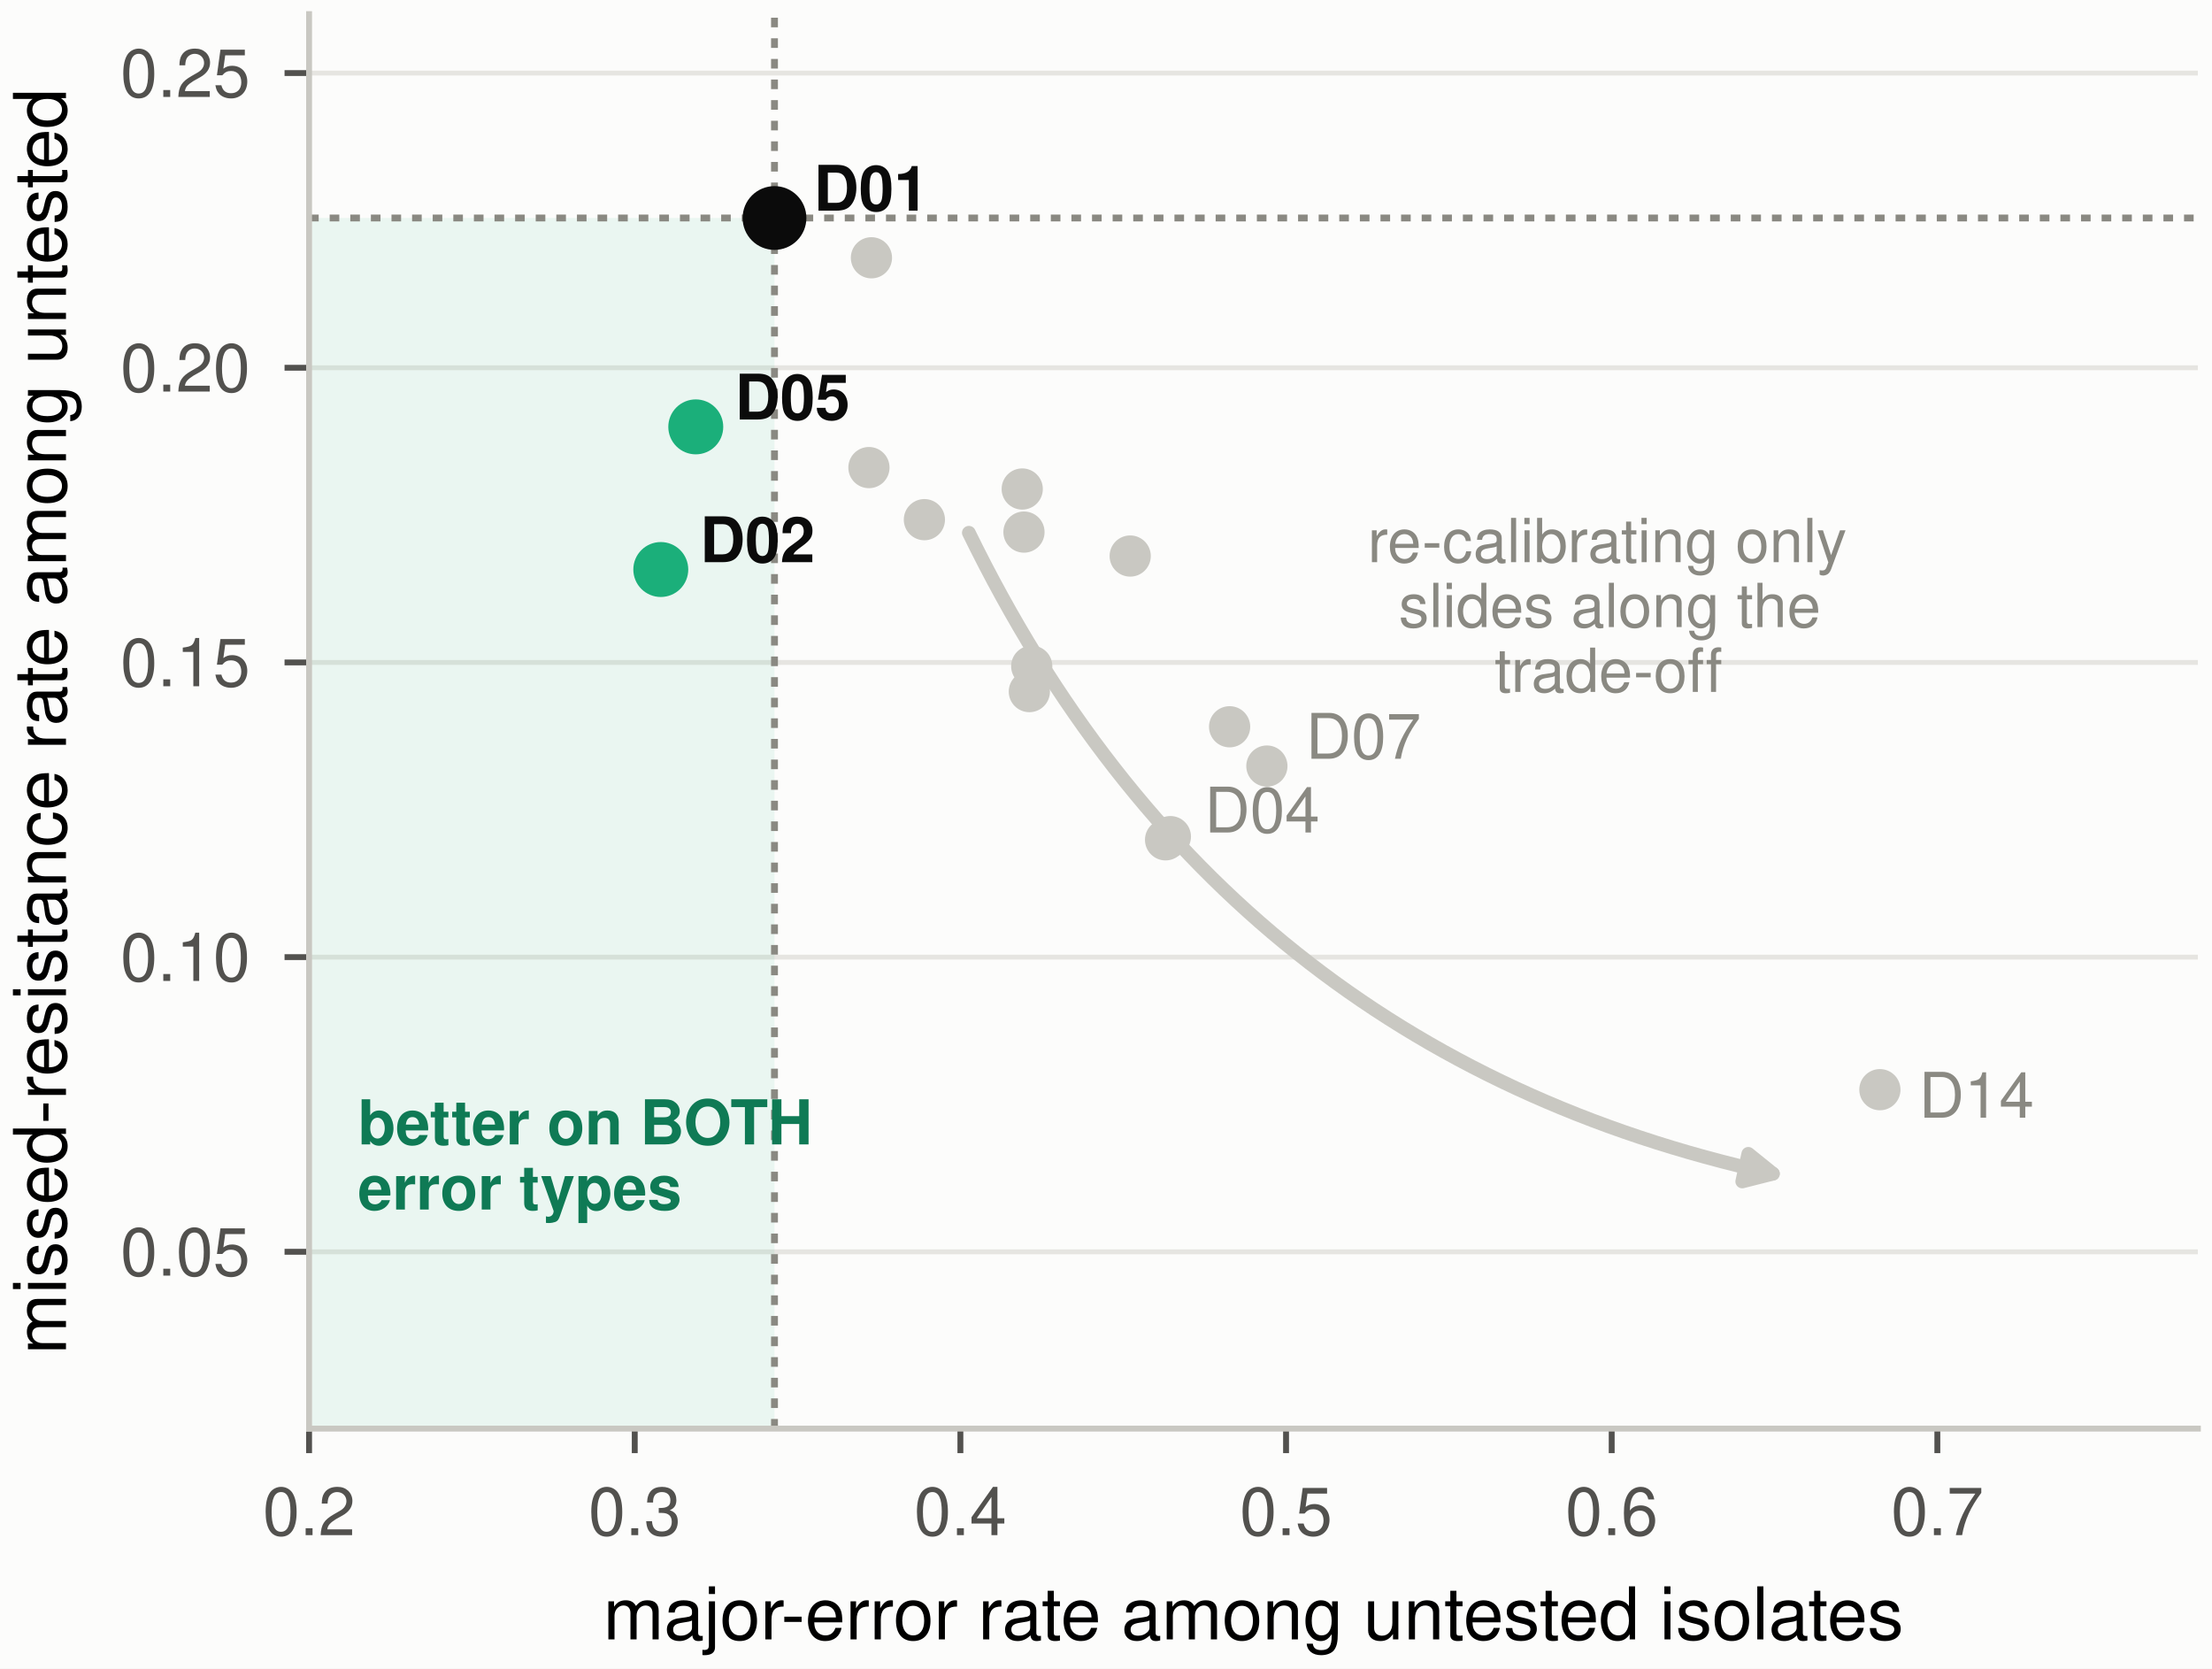
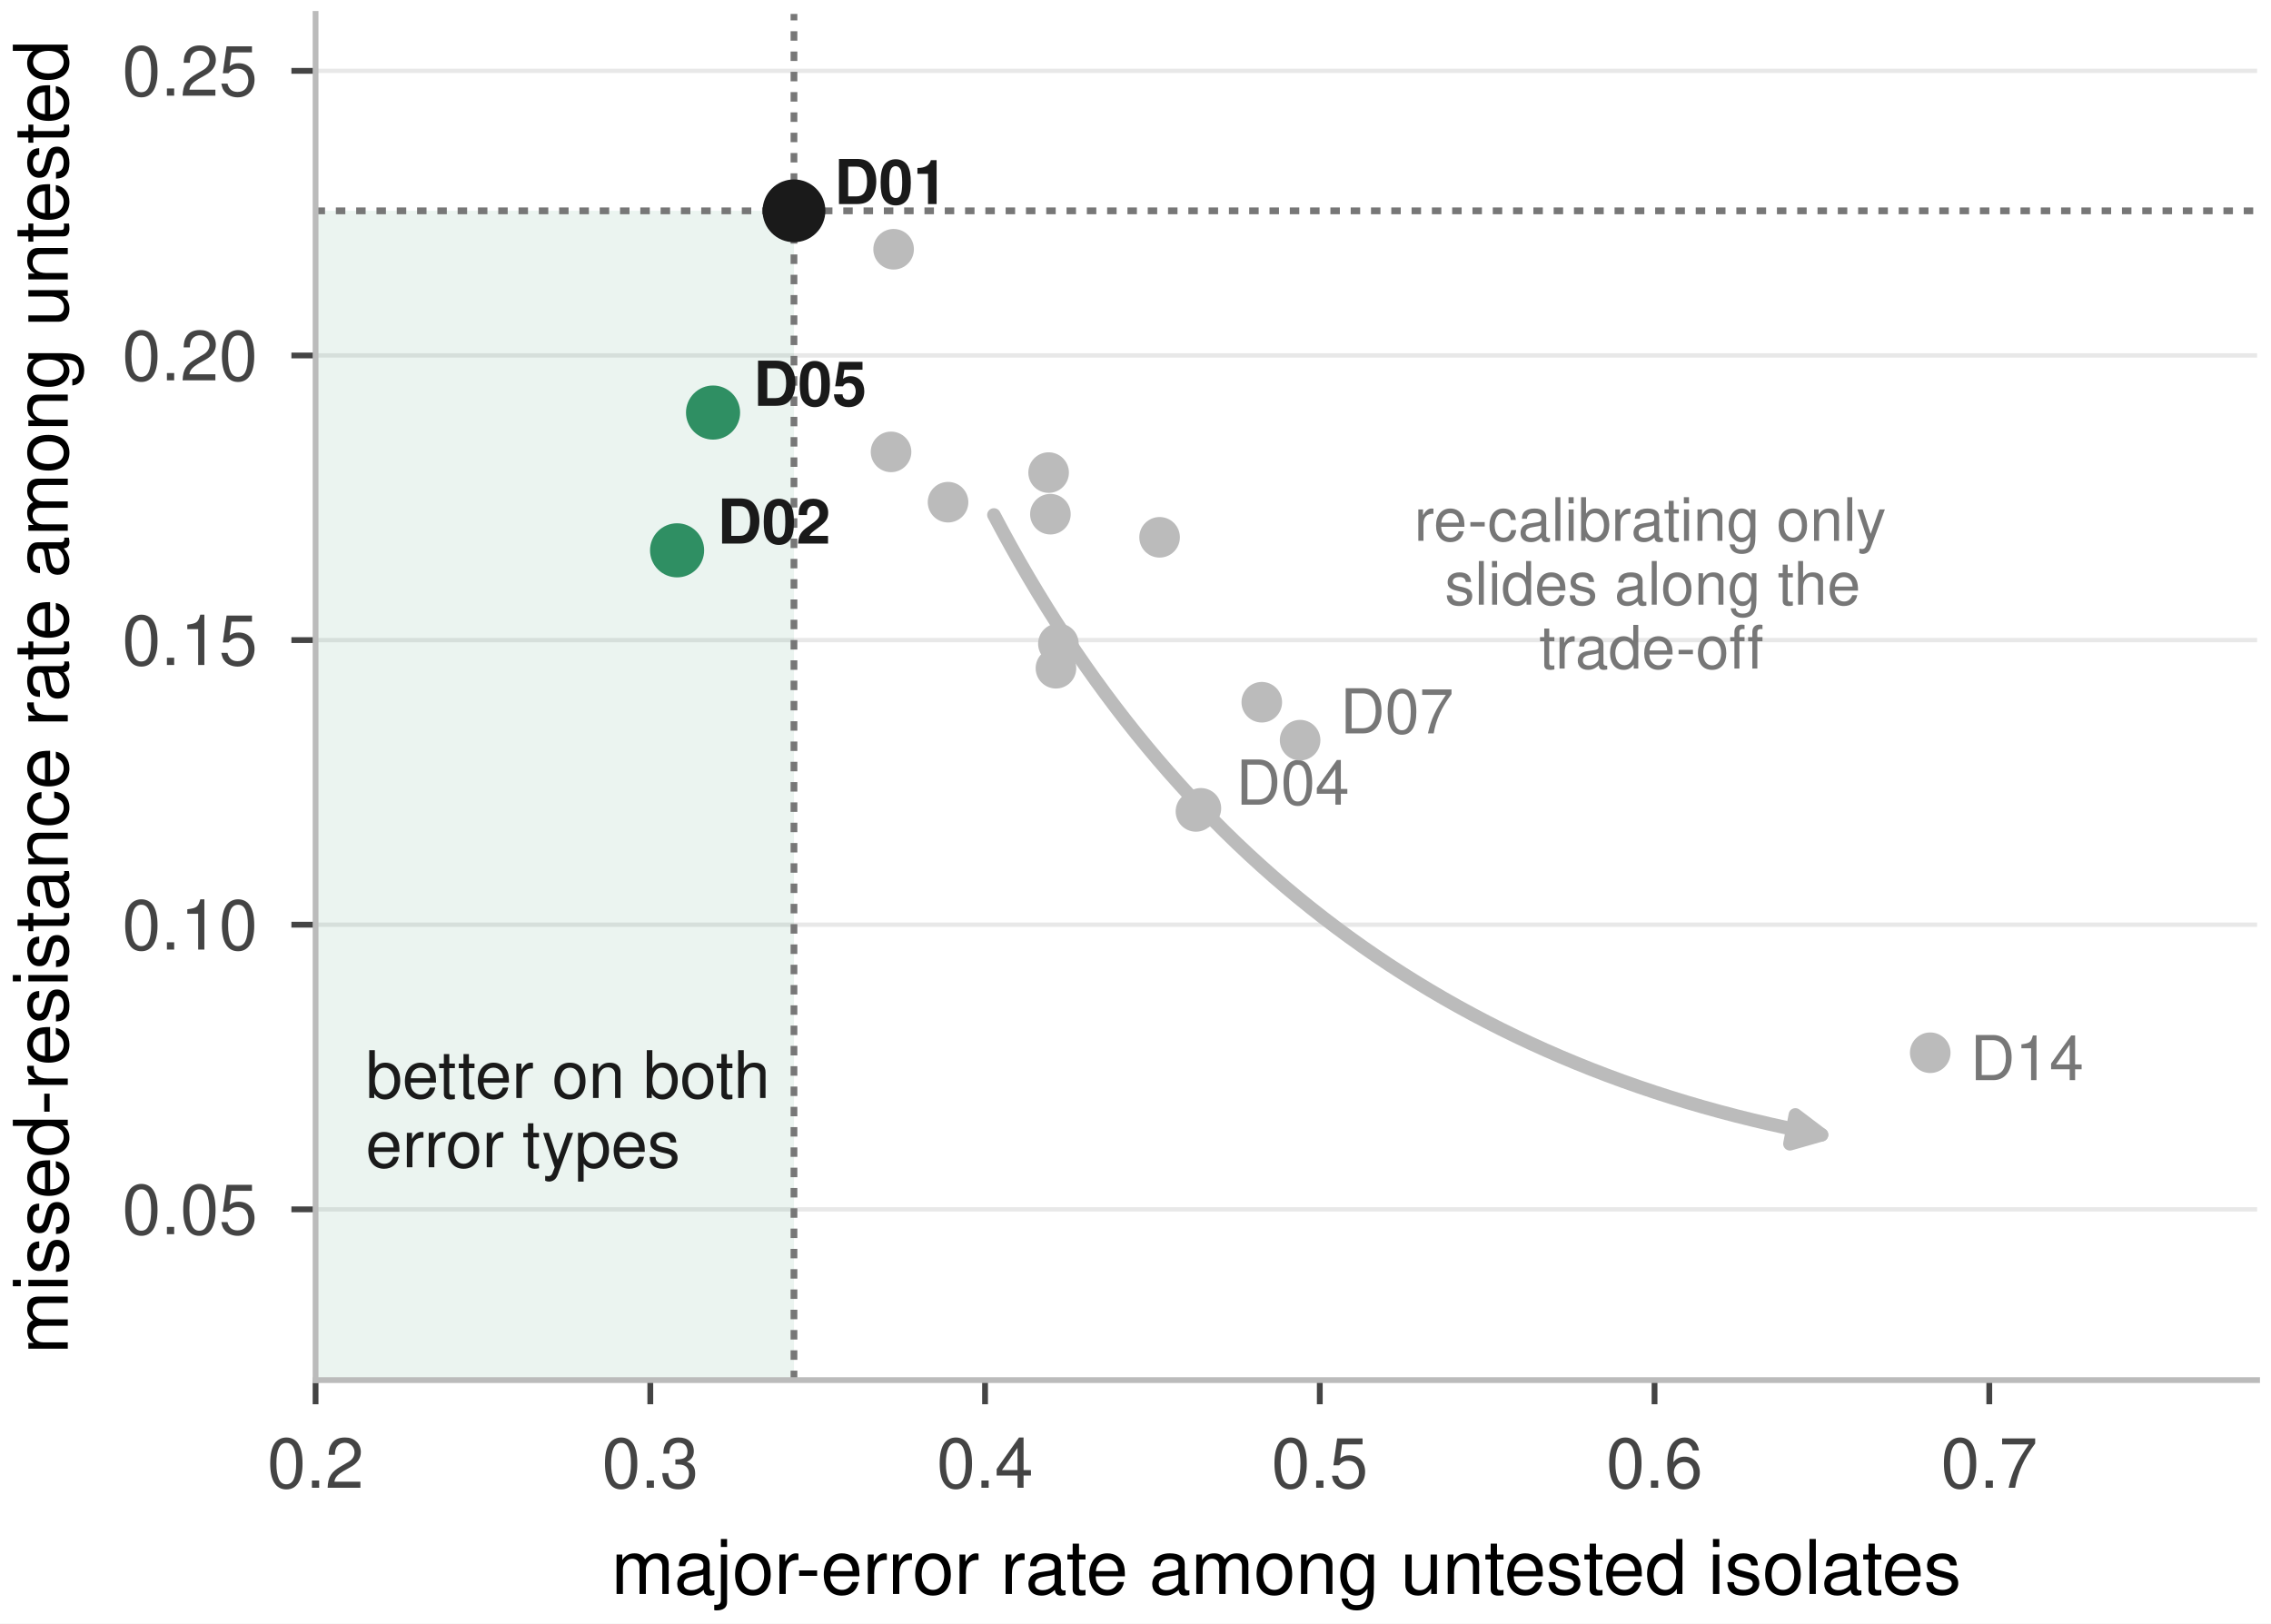
- <svg xmlns="http://www.w3.org/2000/svg" xmlns:xlink="http://www.w3.org/1999/xlink" width="225.452pt" height="170.051pt" viewBox="0 0 225.452 170.051" version="1.1">
+ <svg xmlns="http://www.w3.org/2000/svg" xmlns:xlink="http://www.w3.org/1999/xlink" width="234.97pt" height="168.012pt" viewBox="0 0 234.97 168.012" version="1.1">
  <defs>
    <style type="text/css">*{stroke-linejoin: round; stroke-linecap: butt}</style>
  </defs>
  <g id="figure_1">
    <g id="patch_1">
-       <path d="M 0 170.051  L 225.452 170.051  L 225.452 0  L 0 0  z " style="fill: #fcfcfb" />
+       <path d="M 0 168.012  L 234.97 168.012  L 234.97 0  L 0 0  z " style="fill: #ffffff" />
    </g>
    <g id="axes_1">
      <g id="patch_2">
-         <path d="M 31.502 145.584  L 224.012 145.584  L 224.012 1.44  L 31.502 1.44  z " style="fill: #fcfcfb" />
+         <path d="M 32.65 142.812  L 233.53 142.812  L 233.53 1.44  L 32.65 1.44  z " style="fill: #ffffff" />
      </g>
      <g id="matplotlib.axis_1">
        <g id="xtick_1">
          <g id="line2d_1">
            <defs>
-               <path id="mc0e48e15d0" d="M 0 0  L 0 2.5  " style="stroke: #52514e; stroke-width: 0.6" />
+               <path id="med5473748f" d="M 0 0  L 0 2.5  " style="stroke: #444444; stroke-width: 0.6" />
            </defs>
            <g>
-               <use xlink:href="#mc0e48e15d0" x="31.502" y="145.584" style="fill: #52514e; stroke: #52514e; stroke-width: 0.6" />
+               <use xlink:href="#med5473748f" x="32.65" y="142.812" style="fill: #444444; stroke: #444444; stroke-width: 0.6" />
            </g>
          </g>
          <g id="text_1">
-             <text style="fill: #52514e; font: 6.8px 'Helvetica Neue', 'Helvetica', 'Arial', 'DejaVu Sans', sans-serif; text-anchor: middle" x="31.502" y="156.44" transform="rotate(-0 31.50244 156.4396)">0.2</text>
+             <text style="fill: #444444; font: 7.2px 'Helvetica Neue', 'Helvetica', 'Arial', 'DejaVu Sans', sans-serif; text-anchor: middle" x="32.65" y="153.953" transform="rotate(-0 32.65 153.9532)">0.2</text>
          </g>
        </g>
        <g id="xtick_2">
          <g id="line2d_2">
            <g>
-               <use xlink:href="#mc0e48e15d0" x="64.694" y="145.584" style="fill: #52514e; stroke: #52514e; stroke-width: 0.6" />
+               <use xlink:href="#med5473748f" x="67.284" y="142.812" style="fill: #444444; stroke: #444444; stroke-width: 0.6" />
            </g>
          </g>
          <g id="text_2">
-             <text style="fill: #52514e; font: 6.8px 'Helvetica Neue', 'Helvetica', 'Arial', 'DejaVu Sans', sans-serif; text-anchor: middle" x="64.694" y="156.44" transform="rotate(-0 64.69382 156.4396)">0.3</text>
+             <text style="fill: #444444; font: 7.2px 'Helvetica Neue', 'Helvetica', 'Arial', 'DejaVu Sans', sans-serif; text-anchor: middle" x="67.284" y="153.953" transform="rotate(-0 67.28448 153.9532)">0.3</text>
          </g>
        </g>
        <g id="xtick_3">
          <g id="line2d_3">
            <g>
-               <use xlink:href="#mc0e48e15d0" x="97.885" y="145.584" style="fill: #52514e; stroke: #52514e; stroke-width: 0.6" />
+               <use xlink:href="#med5473748f" x="101.919" y="142.812" style="fill: #444444; stroke: #444444; stroke-width: 0.6" />
            </g>
          </g>
          <g id="text_3">
-             <text style="fill: #52514e; font: 6.8px 'Helvetica Neue', 'Helvetica', 'Arial', 'DejaVu Sans', sans-serif; text-anchor: middle" x="97.885" y="156.44" transform="rotate(-0 97.8852 156.4396)">0.4</text>
+             <text style="fill: #444444; font: 7.2px 'Helvetica Neue', 'Helvetica', 'Arial', 'DejaVu Sans', sans-serif; text-anchor: middle" x="101.919" y="153.953" transform="rotate(-0 101.919 153.9532)">0.4</text>
          </g>
        </g>
        <g id="xtick_4">
          <g id="line2d_4">
            <g>
-               <use xlink:href="#mc0e48e15d0" x="131.077" y="145.584" style="fill: #52514e; stroke: #52514e; stroke-width: 0.6" />
+               <use xlink:href="#med5473748f" x="136.553" y="142.812" style="fill: #444444; stroke: #444444; stroke-width: 0.6" />
            </g>
          </g>
          <g id="text_4">
-             <text style="fill: #52514e; font: 6.8px 'Helvetica Neue', 'Helvetica', 'Arial', 'DejaVu Sans', sans-serif; text-anchor: middle" x="131.077" y="156.44" transform="rotate(-0 131.0766 156.4396)">0.5</text>
+             <text style="fill: #444444; font: 7.2px 'Helvetica Neue', 'Helvetica', 'Arial', 'DejaVu Sans', sans-serif; text-anchor: middle" x="136.553" y="153.953" transform="rotate(-0 136.5534 153.9532)">0.5</text>
          </g>
        </g>
        <g id="xtick_5">
          <g id="line2d_5">
            <g>
-               <use xlink:href="#mc0e48e15d0" x="164.268" y="145.584" style="fill: #52514e; stroke: #52514e; stroke-width: 0.6" />
+               <use xlink:href="#med5473748f" x="171.188" y="142.812" style="fill: #444444; stroke: #444444; stroke-width: 0.6" />
            </g>
          </g>
          <g id="text_5">
-             <text style="fill: #52514e; font: 6.8px 'Helvetica Neue', 'Helvetica', 'Arial', 'DejaVu Sans', sans-serif; text-anchor: middle" x="164.268" y="156.44" transform="rotate(-0 164.268 156.4396)">0.6</text>
+             <text style="fill: #444444; font: 7.2px 'Helvetica Neue', 'Helvetica', 'Arial', 'DejaVu Sans', sans-serif; text-anchor: middle" x="171.188" y="153.953" transform="rotate(-0 171.1879 153.9532)">0.6</text>
          </g>
        </g>
        <g id="xtick_6">
          <g id="line2d_6">
            <g>
-               <use xlink:href="#mc0e48e15d0" x="197.459" y="145.584" style="fill: #52514e; stroke: #52514e; stroke-width: 0.6" />
+               <use xlink:href="#med5473748f" x="205.822" y="142.812" style="fill: #444444; stroke: #444444; stroke-width: 0.6" />
            </g>
          </g>
          <g id="text_6">
-             <text style="fill: #52514e; font: 6.8px 'Helvetica Neue', 'Helvetica', 'Arial', 'DejaVu Sans', sans-serif; text-anchor: middle" x="197.459" y="156.44" transform="rotate(-0 197.4593 156.4396)">0.7</text>
+             <text style="fill: #444444; font: 7.2px 'Helvetica Neue', 'Helvetica', 'Arial', 'DejaVu Sans', sans-serif; text-anchor: middle" x="205.822" y="153.953" transform="rotate(-0 205.8224 153.9532)">0.7</text>
          </g>
        </g>
        <g id="text_7">
-           <text style="font: 7.4px 'Helvetica Neue', 'Helvetica', 'Arial', 'DejaVu Sans', sans-serif; text-anchor: middle" x="127.757" y="167.064" transform="rotate(-0 127.7574 167.0635)">major-error rate among untested isolates</text>
+           <text style="font: 7.8px 'Helvetica Neue', 'Helvetica', 'Arial', 'DejaVu Sans', sans-serif; text-anchor: middle" x="133.09" y="164.942" transform="rotate(-0 133.09 164.9416)">major-error rate among untested isolates</text>
        </g>
      </g>
      <g id="matplotlib.axis_2">
        <g id="ytick_1">
          <g id="line2d_7">
-             <path d="M 31.502 127.566  L 224.012 127.566  " clip-path="url(#pcc4682767a)" style="fill: none; stroke: #e6e5e1; stroke-width: 0.5; stroke-linecap: square" />
+             <path d="M 32.65 125.141  L 233.53 125.141  " clip-path="url(#p0cf25cec45)" style="fill: none; stroke: #e8e8e8; stroke-width: 0.45; stroke-linecap: square" />
          </g>
          <g id="line2d_8">
            <defs>
-               <path id="m9938f5fd7f" d="M 0 0  L -2.5 0  " style="stroke: #52514e; stroke-width: 0.6" />
+               <path id="m1deeec0cff" d="M 0 0  L -2.5 0  " style="stroke: #444444; stroke-width: 0.6" />
            </defs>
            <g>
-               <use xlink:href="#m9938f5fd7f" x="31.502" y="127.566" style="fill: #52514e; stroke: #52514e; stroke-width: 0.6" />
+               <use xlink:href="#m1deeec0cff" x="32.65" y="125.141" style="fill: #444444; stroke: #444444; stroke-width: 0.6" />
            </g>
          </g>
          <g id="text_8">
-             <text style="fill: #52514e; font: 6.8px 'Helvetica Neue', 'Helvetica', 'Arial', 'DejaVu Sans', sans-serif; text-anchor: end" x="25.502" y="129.994" transform="rotate(-0 25.50244 129.9938)">0.05</text>
+             <text style="fill: #444444; font: 7.2px 'Helvetica Neue', 'Helvetica', 'Arial', 'DejaVu Sans', sans-serif; text-anchor: end" x="26.65" y="127.711" transform="rotate(-0 26.65 127.7111)">0.05</text>
          </g>
        </g>
        <g id="ytick_2">
          <g id="line2d_9">
-             <path d="M 31.502 97.536  L 224.012 97.536  " clip-path="url(#pcc4682767a)" style="fill: none; stroke: #e6e5e1; stroke-width: 0.5; stroke-linecap: square" />
+             <path d="M 32.65 95.688  L 233.53 95.688  " clip-path="url(#p0cf25cec45)" style="fill: none; stroke: #e8e8e8; stroke-width: 0.45; stroke-linecap: square" />
          </g>
          <g id="line2d_10">
            <g>
-               <use xlink:href="#m9938f5fd7f" x="31.502" y="97.536" style="fill: #52514e; stroke: #52514e; stroke-width: 0.6" />
+               <use xlink:href="#m1deeec0cff" x="32.65" y="95.688" style="fill: #444444; stroke: #444444; stroke-width: 0.6" />
            </g>
          </g>
          <g id="text_9">
-             <text style="fill: #52514e; font: 6.8px 'Helvetica Neue', 'Helvetica', 'Arial', 'DejaVu Sans', sans-serif; text-anchor: end" x="25.502" y="99.964" transform="rotate(-0 25.50244 99.96381)">0.10</text>
+             <text style="fill: #444444; font: 7.2px 'Helvetica Neue', 'Helvetica', 'Arial', 'DejaVu Sans', sans-serif; text-anchor: end" x="26.65" y="98.259" transform="rotate(-0 26.65 98.25862)">0.10</text>
          </g>
        </g>
        <g id="ytick_3">
          <g id="line2d_11">
-             <path d="M 31.502 67.506  L 224.012 67.506  " clip-path="url(#pcc4682767a)" style="fill: none; stroke: #e6e5e1; stroke-width: 0.5; stroke-linecap: square" />
+             <path d="M 32.65 66.236  L 233.53 66.236  " clip-path="url(#p0cf25cec45)" style="fill: none; stroke: #e8e8e8; stroke-width: 0.45; stroke-linecap: square" />
          </g>
          <g id="line2d_12">
            <g>
-               <use xlink:href="#m9938f5fd7f" x="31.502" y="67.506" style="fill: #52514e; stroke: #52514e; stroke-width: 0.6" />
+               <use xlink:href="#m1deeec0cff" x="32.65" y="66.236" style="fill: #444444; stroke: #444444; stroke-width: 0.6" />
            </g>
          </g>
          <g id="text_10">
-             <text style="fill: #52514e; font: 6.8px 'Helvetica Neue', 'Helvetica', 'Arial', 'DejaVu Sans', sans-serif; text-anchor: end" x="25.502" y="69.934" transform="rotate(-0 25.50244 69.93381)">0.15</text>
+             <text style="fill: #444444; font: 7.2px 'Helvetica Neue', 'Helvetica', 'Arial', 'DejaVu Sans', sans-serif; text-anchor: end" x="26.65" y="68.806" transform="rotate(-0 26.65 68.80612)">0.15</text>
          </g>
        </g>
        <g id="ytick_4">
          <g id="line2d_13">
-             <path d="M 31.502 37.476  L 224.012 37.476  " clip-path="url(#pcc4682767a)" style="fill: none; stroke: #e6e5e1; stroke-width: 0.5; stroke-linecap: square" />
+             <path d="M 32.65 36.783  L 233.53 36.783  " clip-path="url(#p0cf25cec45)" style="fill: none; stroke: #e8e8e8; stroke-width: 0.45; stroke-linecap: square" />
          </g>
          <g id="line2d_14">
            <g>
-               <use xlink:href="#m9938f5fd7f" x="31.502" y="37.476" style="fill: #52514e; stroke: #52514e; stroke-width: 0.6" />
+               <use xlink:href="#m1deeec0cff" x="32.65" y="36.783" style="fill: #444444; stroke: #444444; stroke-width: 0.6" />
            </g>
          </g>
          <g id="text_11">
-             <text style="fill: #52514e; font: 6.8px 'Helvetica Neue', 'Helvetica', 'Arial', 'DejaVu Sans', sans-serif; text-anchor: end" x="25.502" y="39.904" transform="rotate(-0 25.50244 39.90381)">0.20</text>
+             <text style="fill: #444444; font: 7.2px 'Helvetica Neue', 'Helvetica', 'Arial', 'DejaVu Sans', sans-serif; text-anchor: end" x="26.65" y="39.354" transform="rotate(-0 26.65 39.35363)">0.20</text>
          </g>
        </g>
        <g id="ytick_5">
          <g id="line2d_15">
-             <path d="M 31.502 7.446  L 224.012 7.446  " clip-path="url(#pcc4682767a)" style="fill: none; stroke: #e6e5e1; stroke-width: 0.5; stroke-linecap: square" />
+             <path d="M 32.65 7.33  L 233.53 7.33  " clip-path="url(#p0cf25cec45)" style="fill: none; stroke: #e8e8e8; stroke-width: 0.45; stroke-linecap: square" />
          </g>
          <g id="line2d_16">
            <g>
-               <use xlink:href="#m9938f5fd7f" x="31.502" y="7.446" style="fill: #52514e; stroke: #52514e; stroke-width: 0.6" />
+               <use xlink:href="#m1deeec0cff" x="32.65" y="7.33" style="fill: #444444; stroke: #444444; stroke-width: 0.6" />
            </g>
          </g>
          <g id="text_12">
-             <text style="fill: #52514e; font: 6.8px 'Helvetica Neue', 'Helvetica', 'Arial', 'DejaVu Sans', sans-serif; text-anchor: end" x="25.502" y="9.874" transform="rotate(-0 25.50244 9.873813)">0.25</text>
+             <text style="fill: #444444; font: 7.2px 'Helvetica Neue', 'Helvetica', 'Arial', 'DejaVu Sans', sans-serif; text-anchor: end" x="26.65" y="9.901" transform="rotate(-0 26.65 9.901125)">0.25</text>
          </g>
        </g>
        <g id="text_13">
-           <text style="font: 7.4px 'Helvetica Neue', 'Helvetica', 'Arial', 'DejaVu Sans', sans-serif; text-anchor: middle" x="6.724" y="73.512" transform="rotate(-90 6.724063 73.512)">missed-resistance rate among untested</text>
+           <text style="font: 7.8px 'Helvetica Neue', 'Helvetica', 'Arial', 'DejaVu Sans', sans-serif; text-anchor: middle" x="7.01" y="72.126" transform="rotate(-90 7.009688 72.126)">missed-resistance rate among untested</text>
        </g>
      </g>
      <g id="patch_3">
-         <path d="M 24.864 145.584  L 78.938 145.584  L 78.938 22.216  L 24.864 22.216  z " clip-path="url(#pcc4682767a)" style="fill: #1baf7a; opacity: 0.08" />
+         <path d="M 25.723 142.812  L 82.148 142.812  L 82.148 21.816  L 25.723 21.816  z " clip-path="url(#p0cf25cec45)" style="fill: #2f8f63; opacity: 0.1" />
      </g>
      <g id="line2d_17">
-         <path d="M 78.938 145.584  L 78.938 1.44  " clip-path="url(#pcc4682767a)" style="fill: none; stroke-dasharray: 0.98,1.12; stroke-dashoffset: 0; stroke: #8a8982; stroke-width: 0.7" />
+         <path d="M 82.148 142.812  L 82.148 1.44  " clip-path="url(#p0cf25cec45)" style="fill: none; stroke-dasharray: 0.98,1.12; stroke-dashoffset: 0; stroke: #777777; stroke-width: 0.7" />
      </g>
      <g id="line2d_18">
-         <path d="M 31.502 22.216  L 224.012 22.216  " clip-path="url(#pcc4682767a)" style="fill: none; stroke-dasharray: 0.98,1.12; stroke-dashoffset: 0; stroke: #8a8982; stroke-width: 0.7" />
+         <path d="M 32.65 21.816  L 233.53 21.816  " clip-path="url(#p0cf25cec45)" style="fill: none; stroke-dasharray: 0.98,1.12; stroke-dashoffset: 0; stroke: #777777; stroke-width: 0.7" />
      </g>
      <g id="patch_4">
-         <path d="M 31.502 145.584  L 31.502 1.44  " style="fill: none; stroke: #c9c8c2; stroke-width: 0.6; stroke-linejoin: miter; stroke-linecap: square" />
+         <path d="M 32.65 142.812  L 32.65 1.44  " style="fill: none; stroke: #bbbbbb; stroke-width: 0.6; stroke-linejoin: miter; stroke-linecap: square" />
      </g>
      <g id="patch_5">
-         <path d="M 31.502 145.584  L 224.012 145.584  " style="fill: none; stroke: #c9c8c2; stroke-width: 0.6; stroke-linejoin: miter; stroke-linecap: square" />
+         <path d="M 32.65 142.812  L 233.53 142.812  " style="fill: none; stroke: #bbbbbb; stroke-width: 0.6; stroke-linejoin: miter; stroke-linecap: square" />
      </g>
      <g id="text_14">
-         <text style="fill: #0b0b0b; font: 700 6.4px 'Helvetica Neue', 'Helvetica', 'Arial', 'DejaVu Sans', sans-serif; text-anchor: start" x="82.921" y="21.468" transform="rotate(-0 82.9214 21.46794)">D01</text>
+         <text style="fill: #1a1a1a; font: 700 6.4px 'Helvetica Neue', 'Helvetica', 'Arial', 'DejaVu Sans', sans-serif; text-anchor: start" x="86.305" y="21.115" transform="rotate(-0 86.30457 21.1146)">D01</text>
      </g>
      <g id="text_15">
-         <text style="fill: #0b0b0b; font: 700 6.4px 'Helvetica Neue', 'Helvetica', 'Arial', 'DejaVu Sans', sans-serif; text-anchor: start" x="71.332" y="57.289" transform="rotate(-0 71.33194 57.28872)">D02</text>
+         <text style="fill: #1a1a1a; font: 700 6.4px 'Helvetica Neue', 'Helvetica', 'Arial', 'DejaVu Sans', sans-serif; text-anchor: start" x="74.211" y="56.247" transform="rotate(-0 74.21122 56.24652)">D02</text>
      </g>
      <g id="text_16">
-         <text style="fill: #8a8982; font: 6.4px 'Helvetica Neue', 'Helvetica', 'Arial', 'DejaVu Sans', sans-serif; text-anchor: start" x="122.78" y="84.835" transform="rotate(-0 122.7799 84.8349)">D04</text>
+         <text style="fill: #777777; font: 6.4px 'Helvetica Neue', 'Helvetica', 'Arial', 'DejaVu Sans', sans-serif; text-anchor: start" x="127.896" y="83.263" transform="rotate(-0 127.8961 83.26296)">D04</text>
      </g>
      <g id="text_17">
-         <text style="fill: #0b0b0b; font: 700 6.4px 'Helvetica Neue', 'Helvetica', 'Arial', 'DejaVu Sans', sans-serif; text-anchor: start" x="74.898" y="42.753" transform="rotate(-0 74.89765 42.75321)">D05</text>
+         <text style="fill: #1a1a1a; font: 700 6.4px 'Helvetica Neue', 'Helvetica', 'Arial', 'DejaVu Sans', sans-serif; text-anchor: start" x="77.932" y="41.991" transform="rotate(-0 77.93196 41.99054)">D05</text>
      </g>
      <g id="text_18">
-         <text style="fill: #8a8982; font: 6.4px 'Helvetica Neue', 'Helvetica', 'Arial', 'DejaVu Sans', sans-serif; text-anchor: start" x="133.107" y="77.318" transform="rotate(-0 133.1071 77.31771)">D07</text>
+         <text style="fill: #777777; font: 6.4px 'Helvetica Neue', 'Helvetica', 'Arial', 'DejaVu Sans', sans-serif; text-anchor: start" x="138.672" y="75.89" transform="rotate(-0 138.6722 75.89034)">D07</text>
      </g>
      <g id="text_19">
-         <text style="fill: #8a8982; font: 6.4px 'Helvetica Neue', 'Helvetica', 'Arial', 'DejaVu Sans', sans-serif; text-anchor: start" x="195.586" y="113.901" transform="rotate(-0 195.586 113.9006)">D14</text>
+         <text style="fill: #777777; font: 6.4px 'Helvetica Neue', 'Helvetica', 'Arial', 'DejaVu Sans', sans-serif; text-anchor: start" x="203.868" y="111.77" transform="rotate(-0 203.8676 111.7697)">D14</text>
      </g>
      <g id="text_20">
-         <text style="fill: #0f7a55; font: 700 6.3px 'Helvetica Neue', 'Helvetica', 'Arial', 'DejaVu Sans', sans-serif" transform="translate(36.48114 116.6191)">better on BOTH</text>
-         <text style="fill: #0f7a55; font: 700 6.3px 'Helvetica Neue', 'Helvetica', 'Arial', 'DejaVu Sans', sans-serif" transform="translate(36.48114 123.2587)">error types</text>
+         <text style="fill: #1a1a1a; font: 6.8px 'Helvetica Neue', 'Helvetica', 'Arial', 'DejaVu Sans', sans-serif" transform="translate(37.84517 113.6209)">better on both</text>
+         <text style="fill: #1a1a1a; font: 6.8px 'Helvetica Neue', 'Helvetica', 'Arial', 'DejaVu Sans', sans-serif" transform="translate(37.84517 120.7874)">error types</text>
      </g>
      <g id="patch_6">
-         <path d="M 98.749 54.292  Q 124.611 107.304 180.696 119.607  " style="fill: none; stroke: #c9c8c2; stroke-width: 1.4; stroke-linecap: round" />
-         <path d="M 178.191 117.584  L 180.696 119.607  L 177.574 120.397  z " style="fill: #c9c8c2; stroke: #c9c8c2; stroke-width: 1.4; stroke-linecap: round" />
+         <path d="M 102.837 53.286  Q 130.828 106.594 188.465 117.427  " style="fill: none; stroke: #bbbbbb; stroke-width: 1.4; stroke-linecap: round" />
+         <path d="M 185.758 115.371  L 188.465 117.427  L 185.196 118.359  z " style="fill: #bbbbbb; stroke: #bbbbbb; stroke-width: 1.4; stroke-linecap: round" />
      </g>
      <g id="text_21">
-         <text style="fill: #8a8982; font: 6.2px 'Helvetica Neue', 'Helvetica', 'Arial', 'DejaVu Sans', sans-serif" transform="translate(139.4069 57.29138)">re-calibrating only</text>
-         <text style="fill: #8a8982; font: 6.2px 'Helvetica Neue', 'Helvetica', 'Arial', 'DejaVu Sans', sans-serif" transform="translate(142.5646 63.90019)">slides along the</text>
-         <text style="fill: #8a8982; font: 6.2px 'Helvetica Neue', 'Helvetica', 'Arial', 'DejaVu Sans', sans-serif" transform="translate(152.3252 70.509)">trade-off</text>
+         <text style="fill: #777777; font: 6.2px 'Helvetica Neue', 'Helvetica', 'Arial', 'DejaVu Sans', sans-serif" transform="translate(146.3269 55.96312)">re-calibrating only</text>
+         <text style="fill: #777777; font: 6.2px 'Helvetica Neue', 'Helvetica', 'Arial', 'DejaVu Sans', sans-serif" transform="translate(149.4845 62.57194)">slides along the</text>
+         <text style="fill: #777777; font: 6.2px 'Helvetica Neue', 'Helvetica', 'Arial', 'DejaVu Sans', sans-serif" transform="translate(159.2452 69.18075)">trade-off</text>
      </g>
      <g id="line2d_19">
        <defs>
-           <path id="me38396a1ff" d="M 0 2.1  C 0.557 2.1 1.091 1.879 1.485 1.485  C 1.879 1.091 2.1 0.557 2.1 0  C 2.1 -0.557 1.879 -1.091 1.485 -1.485  C 1.091 -1.879 0.557 -2.1 0 -2.1  C -0.557 -2.1 -1.091 -1.879 -1.485 -1.485  C -1.879 -1.091 -2.1 -0.557 -2.1 0  C -2.1 0.557 -1.879 1.091 -1.485 1.485  C -1.091 1.879 -0.557 2.1 0 2.1  z " />
+           <path id="meed5e4177a" d="M 0 2.1  C 0.557 2.1 1.091 1.879 1.485 1.485  C 1.879 1.091 2.1 0.557 2.1 0  C 2.1 -0.557 1.879 -1.091 1.485 -1.485  C 1.091 -1.879 0.557 -2.1 0 -2.1  C -0.557 -2.1 -1.091 -1.879 -1.485 -1.485  C -1.879 -1.091 -2.1 -0.557 -2.1 0  C -2.1 0.557 -1.879 1.091 -1.485 1.485  C -1.091 1.879 -0.557 2.1 0 2.1  z " />
        </defs>
-         <g clip-path="url(#pcc4682767a)">
-           <use xlink:href="#me38396a1ff" x="88.819" y="26.27" style="fill: #c9c8c2" />
+         <g clip-path="url(#p0cf25cec45)">
+           <use xlink:href="#meed5e4177a" x="92.459" y="25.793" style="fill: #bbbbbb" />
        </g>
      </g>
      <g id="line2d_20">
-         <g clip-path="url(#pcc4682767a)">
-           <use xlink:href="#me38396a1ff" x="118.797" y="85.583" style="fill: #c9c8c2" />
+         <g clip-path="url(#p0cf25cec45)">
+           <use xlink:href="#meed5e4177a" x="123.74" y="83.965" style="fill: #bbbbbb" />
        </g>
      </g>
      <g id="line2d_21">
-         <g clip-path="url(#pcc4682767a)">
-           <use xlink:href="#me38396a1ff" x="105.157" y="67.891" style="fill: #c9c8c2" />
+         <g clip-path="url(#p0cf25cec45)">
+           <use xlink:href="#meed5e4177a" x="109.507" y="66.613" style="fill: #bbbbbb" />
        </g>
      </g>
      <g id="line2d_22">
-         <g clip-path="url(#pcc4682767a)">
-           <use xlink:href="#me38396a1ff" x="129.124" y="78.066" style="fill: #c9c8c2" />
+         <g clip-path="url(#p0cf25cec45)">
+           <use xlink:href="#meed5e4177a" x="134.516" y="76.592" style="fill: #bbbbbb" />
        </g>
      </g>
      <g id="line2d_23">
-         <g clip-path="url(#pcc4682767a)">
-           <use xlink:href="#me38396a1ff" x="104.365" y="54.222" style="fill: #c9c8c2" />
+         <g clip-path="url(#p0cf25cec45)">
+           <use xlink:href="#meed5e4177a" x="108.68" y="53.207" style="fill: #bbbbbb" />
        </g>
      </g>
      <g id="line2d_24">
-         <g clip-path="url(#pcc4682767a)">
-           <use xlink:href="#me38396a1ff" x="88.564" y="47.65" style="fill: #c9c8c2" />
+         <g clip-path="url(#p0cf25cec45)">
+           <use xlink:href="#meed5e4177a" x="92.192" y="46.761" style="fill: #bbbbbb" />
        </g>
      </g>
      <g id="line2d_25">
-         <g clip-path="url(#pcc4682767a)">
-           <use xlink:href="#me38396a1ff" x="94.216" y="52.957" style="fill: #c9c8c2" />
+         <g clip-path="url(#p0cf25cec45)">
+           <use xlink:href="#meed5e4177a" x="98.09" y="51.966" style="fill: #bbbbbb" />
        </g>
      </g>
      <g id="line2d_26">
-         <g clip-path="url(#pcc4682767a)">
-           <use xlink:href="#me38396a1ff" x="125.325" y="74.062" style="fill: #c9c8c2" />
+         <g clip-path="url(#p0cf25cec45)">
+           <use xlink:href="#meed5e4177a" x="130.552" y="72.666" style="fill: #bbbbbb" />
        </g>
      </g>
      <g id="line2d_27">
-         <g clip-path="url(#pcc4682767a)">
-           <use xlink:href="#me38396a1ff" x="104.914" y="70.477" style="fill: #c9c8c2" />
+         <g clip-path="url(#p0cf25cec45)">
+           <use xlink:href="#meed5e4177a" x="109.254" y="69.149" style="fill: #bbbbbb" />
        </g>
      </g>
      <g id="line2d_28">
-         <g clip-path="url(#pcc4682767a)">
-           <use xlink:href="#me38396a1ff" x="119.287" y="85.258" style="fill: #c9c8c2" />
+         <g clip-path="url(#p0cf25cec45)">
+           <use xlink:href="#meed5e4177a" x="124.251" y="83.646" style="fill: #bbbbbb" />
        </g>
      </g>
      <g id="line2d_29">
-         <g clip-path="url(#pcc4682767a)">
-           <use xlink:href="#me38396a1ff" x="191.603" y="111.045" style="fill: #c9c8c2" />
+         <g clip-path="url(#p0cf25cec45)">
+           <use xlink:href="#meed5e4177a" x="199.712" y="108.937" style="fill: #bbbbbb" />
        </g>
      </g>
      <g id="line2d_30">
-         <g clip-path="url(#pcc4682767a)">
-           <use xlink:href="#me38396a1ff" x="104.188" y="49.833" style="fill: #c9c8c2" />
+         <g clip-path="url(#p0cf25cec45)">
+           <use xlink:href="#meed5e4177a" x="108.496" y="48.903" style="fill: #bbbbbb" />
        </g>
      </g>
      <g id="line2d_31">
-         <g clip-path="url(#pcc4682767a)">
-           <use xlink:href="#me38396a1ff" x="115.192" y="56.663" style="fill: #c9c8c2" />
+         <g clip-path="url(#p0cf25cec45)">
+           <use xlink:href="#meed5e4177a" x="119.978" y="55.601" style="fill: #bbbbbb" />
        </g>
      </g>
      <g id="line2d_32">
        <defs>
-           <path id="m193c8c0e19" d="M 0 3.25  C 0.862 3.25 1.689 2.908 2.298 2.298  C 2.908 1.689 3.25 0.862 3.25 0  C 3.25 -0.862 2.908 -1.689 2.298 -2.298  C 1.689 -2.908 0.862 -3.25 0 -3.25  C -0.862 -3.25 -1.689 -2.908 -2.298 -2.298  C -2.908 -1.689 -3.25 -0.862 -3.25 0  C -3.25 0.862 -2.908 1.689 -2.298 2.298  C -1.689 2.908 -0.862 3.25 0 3.25  z " />
+           <path id="m8620b81ea0" d="M 0 3.25  C 0.862 3.25 1.689 2.908 2.298 2.298  C 2.908 1.689 3.25 0.862 3.25 0  C 3.25 -0.862 2.908 -1.689 2.298 -2.298  C 1.689 -2.908 0.862 -3.25 0 -3.25  C -0.862 -3.25 -1.689 -2.908 -2.298 -2.298  C -2.908 -1.689 -3.25 -0.862 -3.25 0  C -3.25 0.862 -2.908 1.689 -2.298 2.298  C -1.689 2.908 -0.862 3.25 0 3.25  z " />
        </defs>
-         <g clip-path="url(#pcc4682767a)">
-           <use xlink:href="#m193c8c0e19" x="78.938" y="22.216" style="fill: #0b0b0b" />
+         <g clip-path="url(#p0cf25cec45)">
+           <use xlink:href="#m8620b81ea0" x="82.148" y="21.816" style="fill: #1a1a1a" />
        </g>
      </g>
      <g id="line2d_33">
        <defs>
-           <path id="md2bfa7b74b" d="M 0 2.8  C 0.743 2.8 1.455 2.505 1.98 1.98  C 2.505 1.455 2.8 0.743 2.8 0  C 2.8 -0.743 2.505 -1.455 1.98 -1.98  C 1.455 -2.505 0.743 -2.8 0 -2.8  C -0.743 -2.8 -1.455 -2.505 -1.98 -1.98  C -2.505 -1.455 -2.8 -0.743 -2.8 0  C -2.8 0.743 -2.505 1.455 -1.98 1.98  C -1.455 2.505 -0.743 2.8 0 2.8  z " />
+           <path id="mfc77bfa142" d="M 0 2.8  C 0.743 2.8 1.455 2.505 1.98 1.98  C 2.505 1.455 2.8 0.743 2.8 0  C 2.8 -0.743 2.505 -1.455 1.98 -1.98  C 1.455 -2.505 0.743 -2.8 0 -2.8  C -0.743 -2.8 -1.455 -2.505 -1.98 -1.98  C -2.505 -1.455 -2.8 -0.743 -2.8 0  C -2.8 0.743 -2.505 1.455 -1.98 1.98  C -1.455 2.505 -0.743 2.8 0 2.8  z " />
        </defs>
-         <g clip-path="url(#pcc4682767a)">
-           <use xlink:href="#md2bfa7b74b" x="67.349" y="58.037" style="fill: #1baf7a" />
+         <g clip-path="url(#p0cf25cec45)">
+           <use xlink:href="#mfc77bfa142" x="70.055" y="56.948" style="fill: #2f8f63" />
        </g>
      </g>
      <g id="line2d_34">
-         <g clip-path="url(#pcc4682767a)">
-           <use xlink:href="#md2bfa7b74b" x="70.915" y="43.501" style="fill: #1baf7a" />
+         <g clip-path="url(#p0cf25cec45)">
+           <use xlink:href="#mfc77bfa142" x="73.776" y="42.692" style="fill: #2f8f63" />
        </g>
      </g>
    </g>
  </g>
  <defs>
-     <clipPath id="pcc4682767a">
-       <rect x="31.502" y="1.44" width="192.51" height="144.144" />
+     <clipPath id="p0cf25cec45">
+       <rect x="32.65" y="1.44" width="200.88" height="141.372" />
    </clipPath>
  </defs>
</svg>
